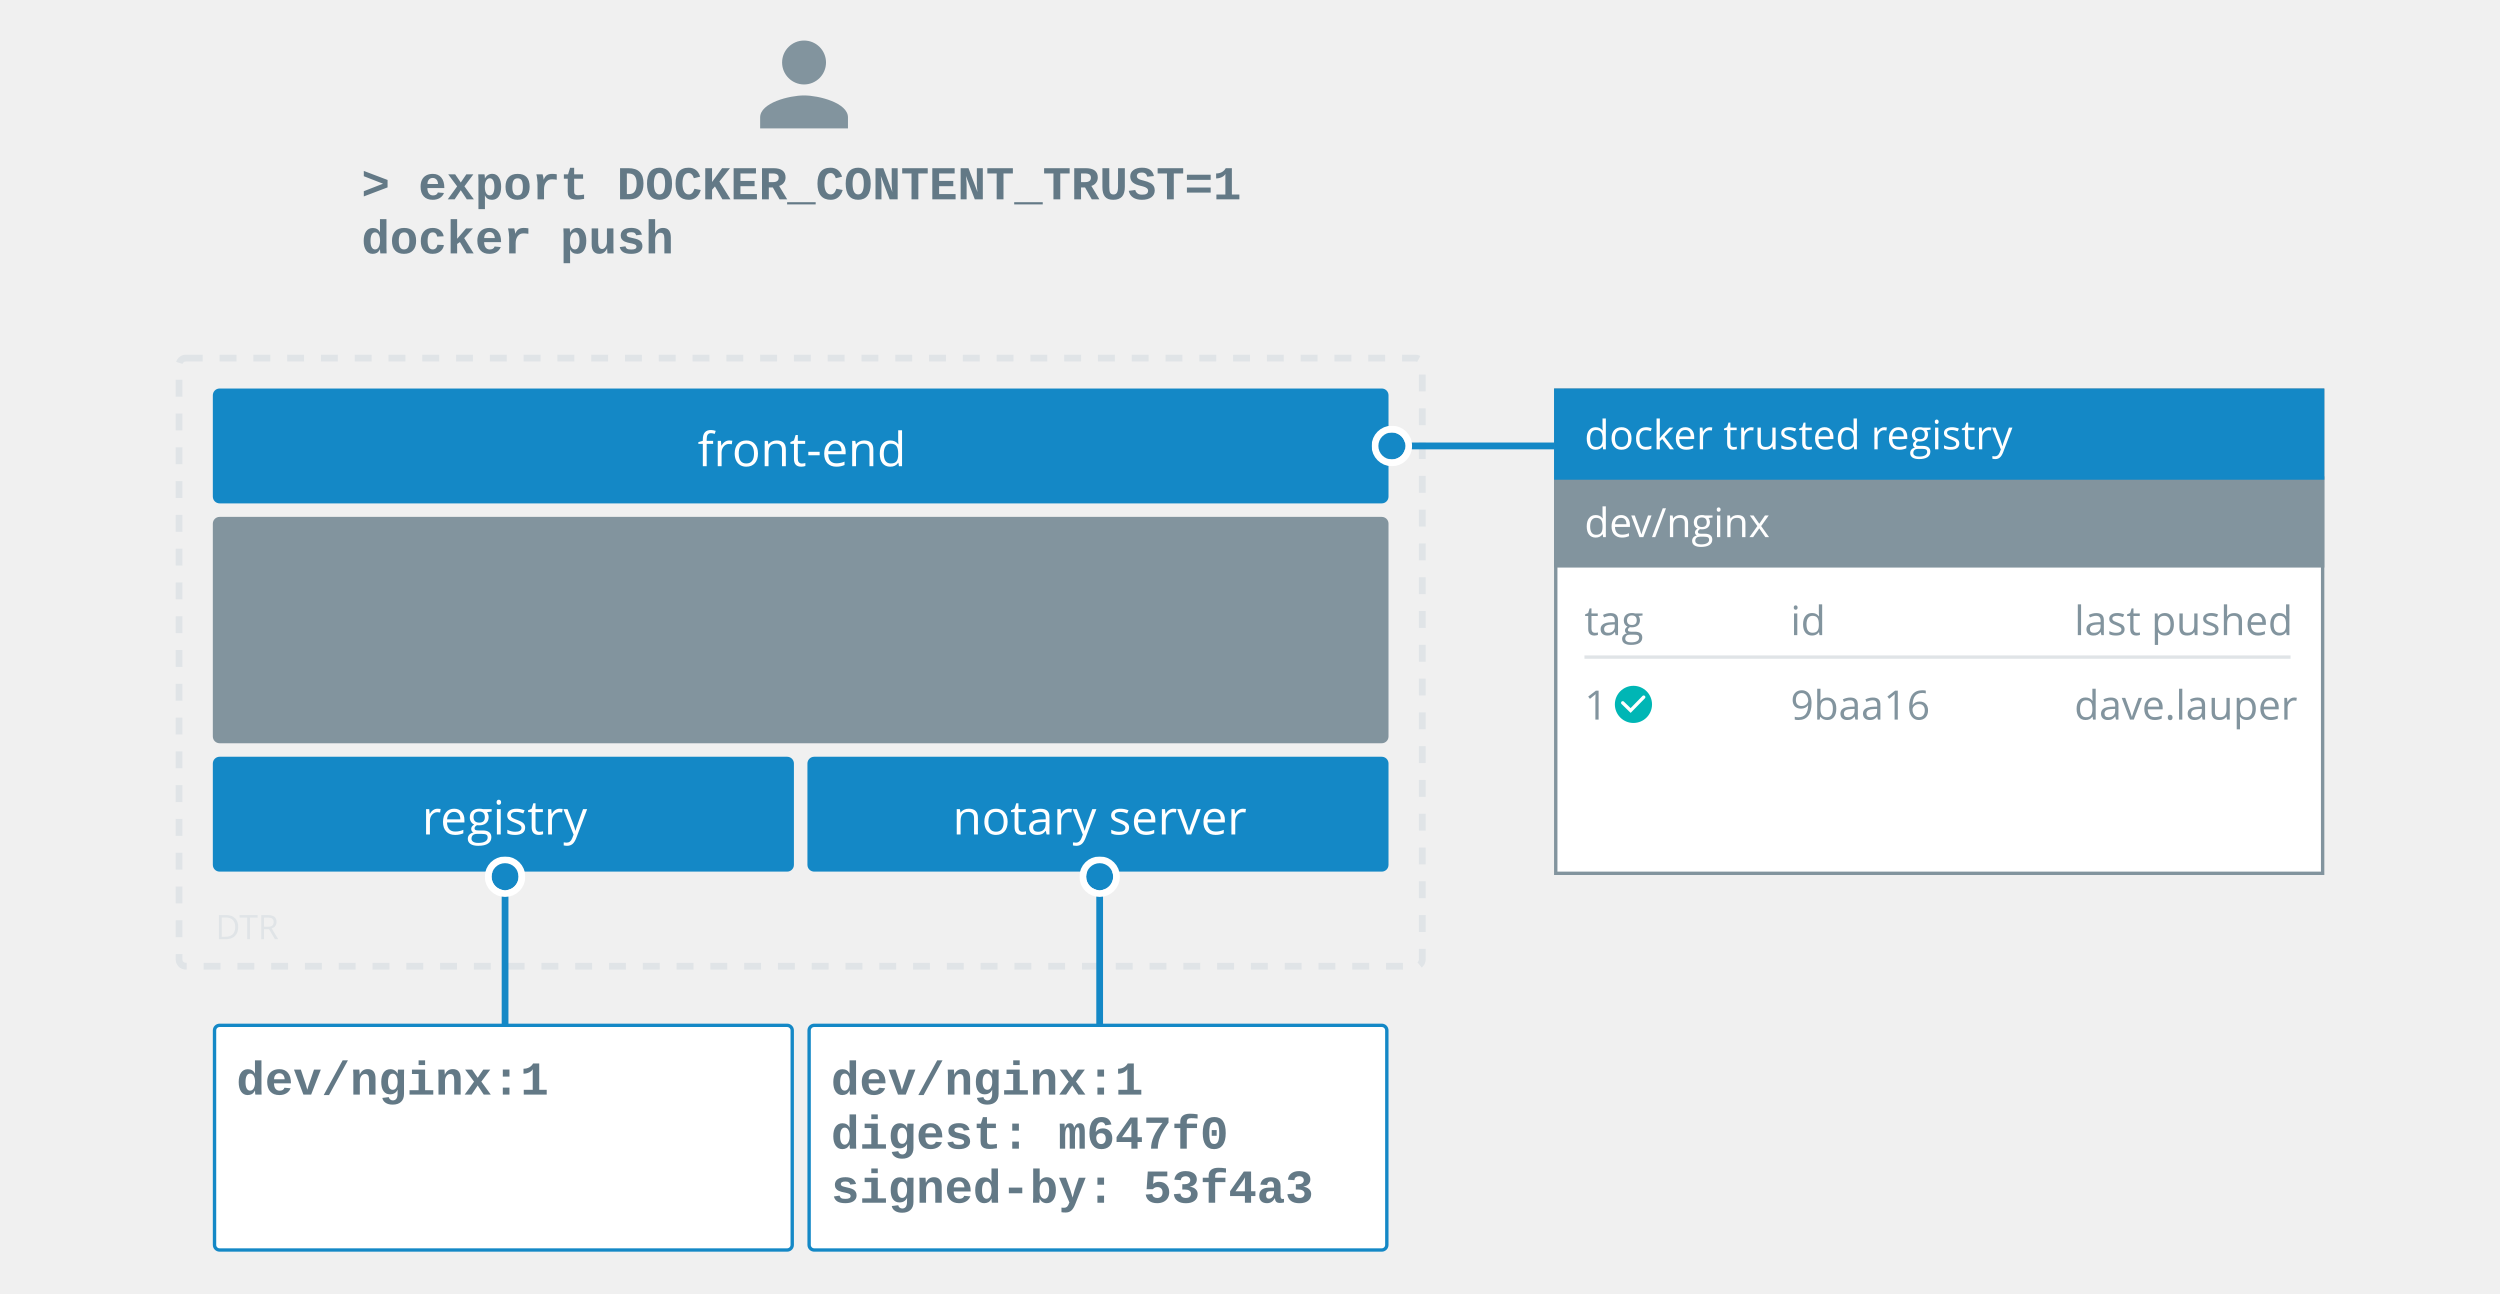
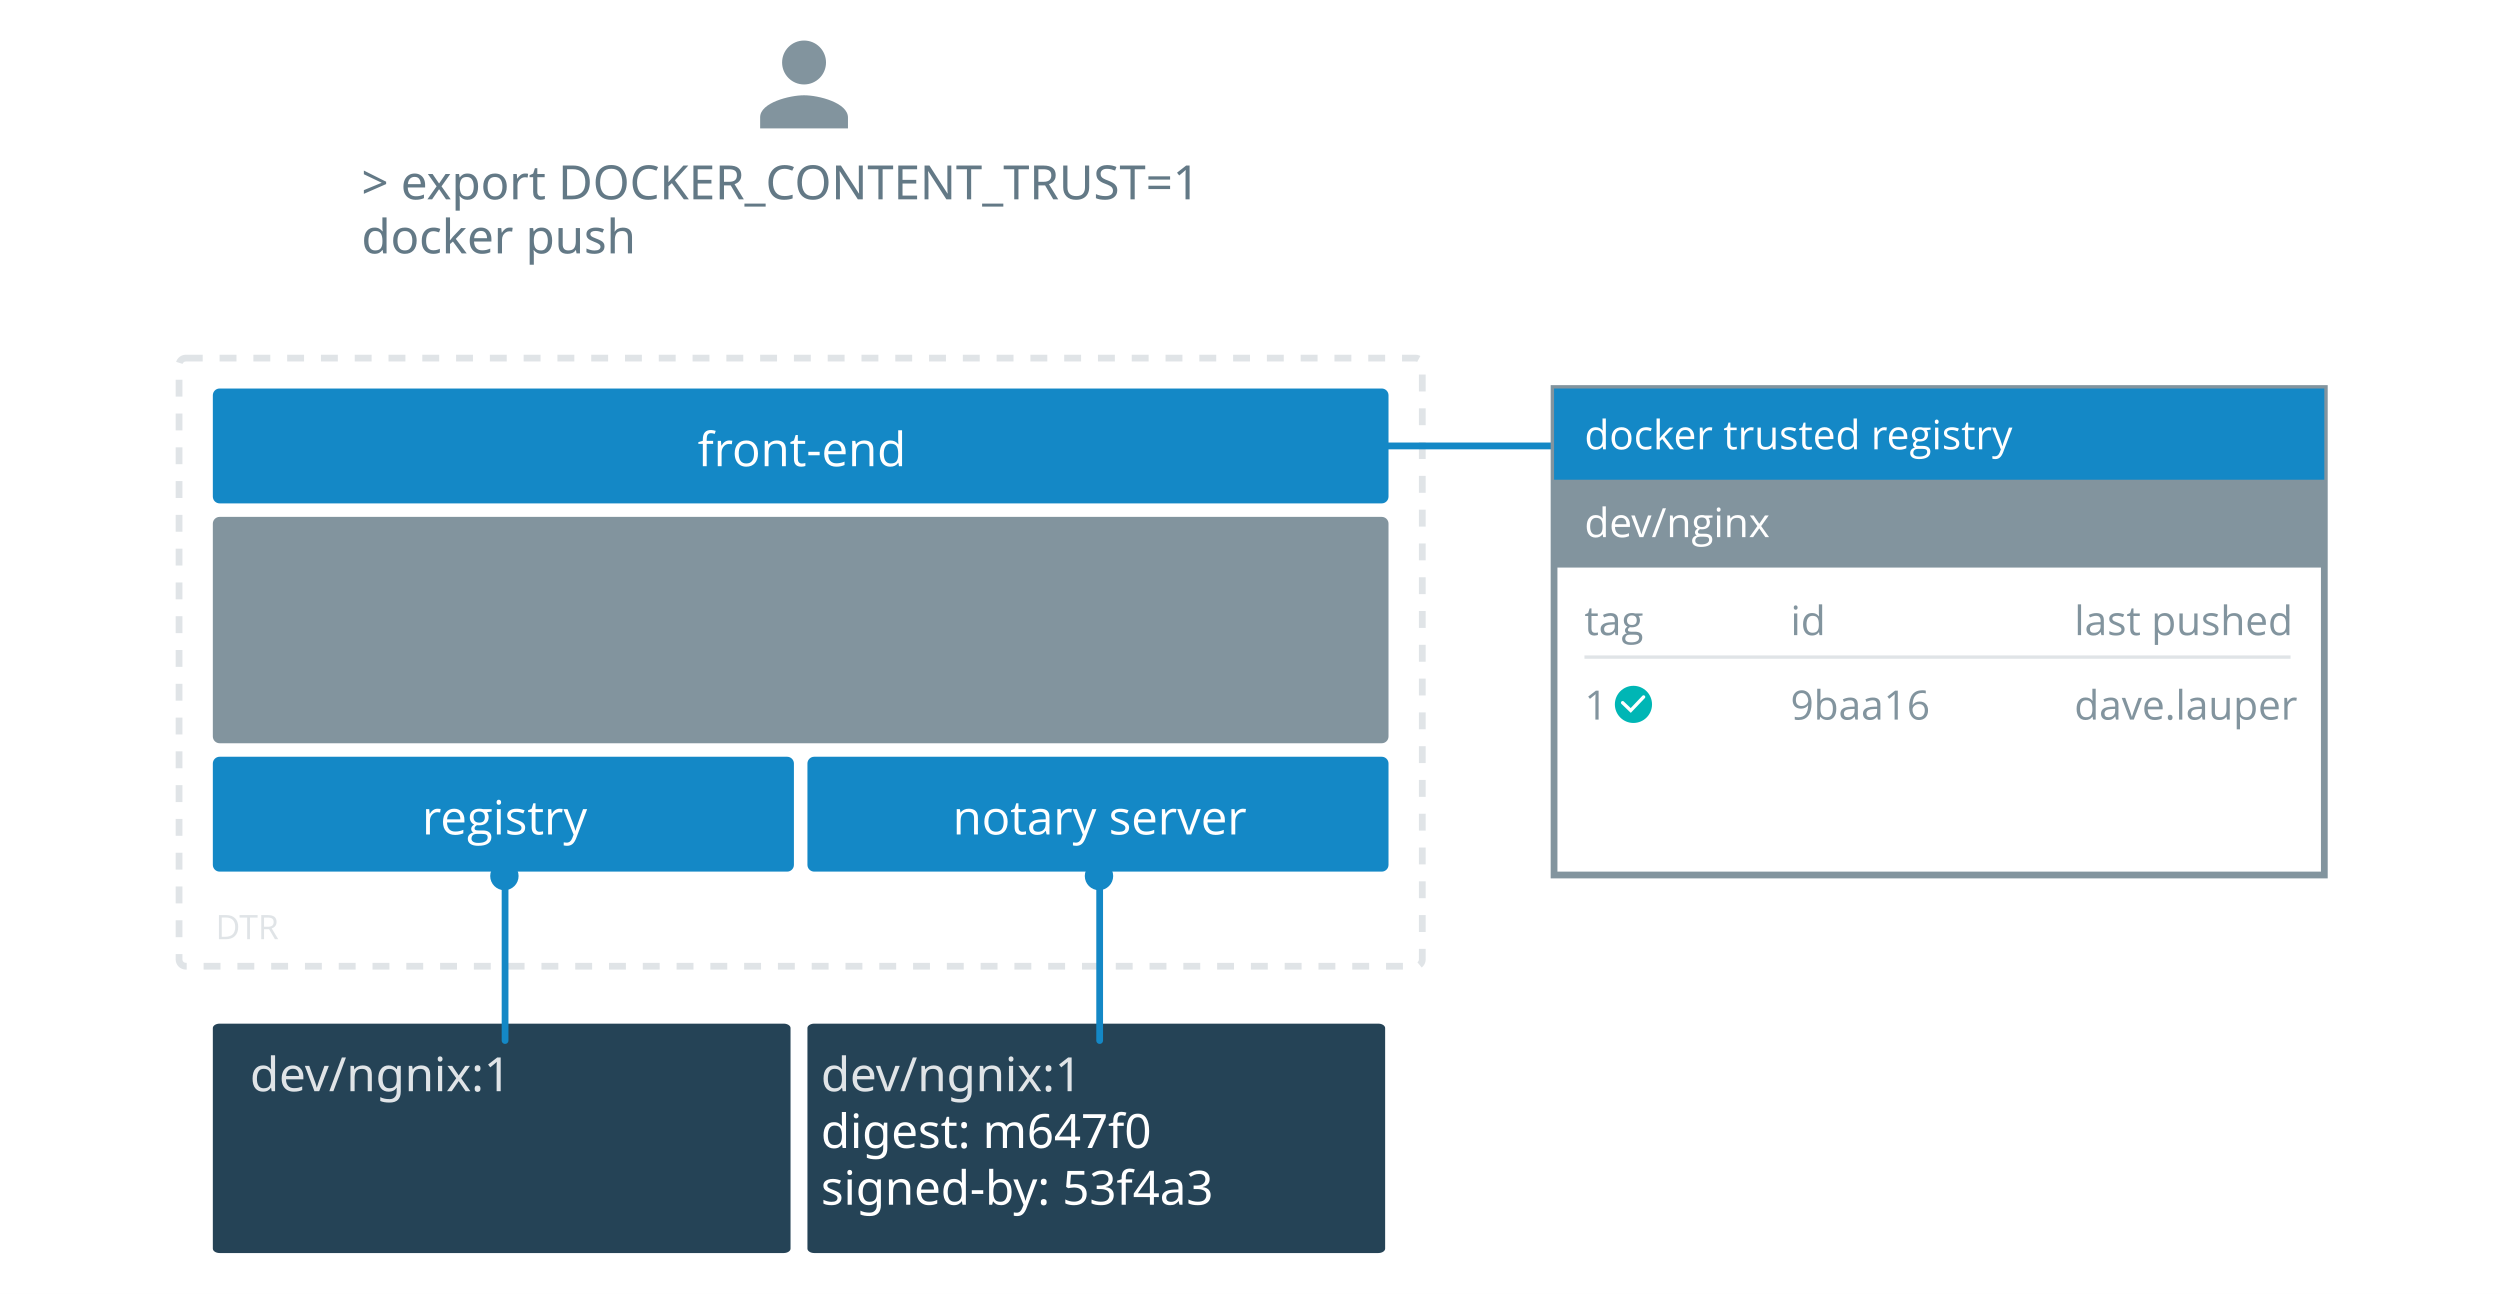
- <svg xmlns="http://www.w3.org/2000/svg" xmlns:xlink="http://www.w3.org/1999/xlink" width="740px" height="383px" viewBox="0 0 740 383" version="1.1">
-   <defs>
-     <circle id="path-1" cx="4" cy="4" r="4" />
-     <mask id="mask-2" maskContentUnits="userSpaceOnUse" maskUnits="objectBoundingBox" x="-2" y="-2" width="12" height="12">
-       <rect x="-2" y="-2" width="12" height="12" fill="white" />
-       <use xlink:href="#path-1" fill="black" />
-     </mask>
-     <rect id="path-3" x="0" y="0" width="172" height="67.5" rx="2" />
-     <mask id="mask-4" maskContentUnits="userSpaceOnUse" maskUnits="objectBoundingBox" x="0" y="0" width="172" height="67.5" fill="white">
-       <use xlink:href="#path-3" />
-     </mask>
-     <circle id="path-5" cx="4" cy="4" r="4" />
-     <mask id="mask-6" maskContentUnits="userSpaceOnUse" maskUnits="objectBoundingBox" x="-2" y="-2" width="12" height="12">
-       <rect x="-2" y="-2" width="12" height="12" fill="white" />
-       <use xlink:href="#path-5" fill="black" />
-     </mask>
-     <rect id="path-7" x="0" y="0" width="172" height="67.5" rx="2" />
-     <mask id="mask-8" maskContentUnits="userSpaceOnUse" maskUnits="objectBoundingBox" x="0" y="0" width="172" height="67.5" fill="white">
-       <use xlink:href="#path-7" />
-     </mask>
-     <circle id="path-9" cx="4" cy="4" r="4" />
-     <mask id="mask-10" maskContentUnits="userSpaceOnUse" maskUnits="objectBoundingBox" x="-2" y="-2" width="12" height="12">
-       <rect x="-2" y="-2" width="12" height="12" fill="white" />
-       <use xlink:href="#path-9" fill="black" />
-     </mask>
-     <rect id="path-11" x="0" y="0" width="228" height="144" />
-     <mask id="mask-12" maskContentUnits="userSpaceOnUse" maskUnits="objectBoundingBox" x="0" y="0" width="228" height="144" fill="white">
-       <use xlink:href="#path-11" />
-     </mask>
-   </defs>
-   <g id="dtr-diagrams" stroke="none" stroke-width="1" fill="none" fill-rule="evenodd">
-     <g id="sign-an-image-2">
-       <g id="Group" transform="translate(53, 12)">
-         <g id="left">
-           <g id="stack" transform="translate(0, 94)">
-             <text id="DTR" font-family="OpenSans-Semibold, Open Sans" font-size="10" font-weight="500" fill="#E0E4E7">
-               <tspan x="10.822" y="172.01">DTR</tspan>
-             </text>
-             <rect id="group" stroke="#E0E4E7" stroke-width="2" stroke-dasharray="5,5,5,5" x="0" y="0" width="368" height="180" rx="2" />
-             <g id="components" transform="translate(10, 9)">
-               <g id="Group-2" transform="translate(0, 109)">
-                 <g id="notary" transform="translate(176, 0)">
-                   <rect id="Rectangle-138" fill="#1488C6" x="0" y="0" width="172" height="34" rx="2" />
-                   <text id="notary-server" font-family="OpenSans, Open Sans" font-size="14" font-weight="normal" fill="#FFFFFF">
-                     <tspan x="42.993" y="23">notary server</tspan>
-                   </text>
-                 </g>
-                 <g id="registry">
-                   <rect id="Rectangle-138" fill="#1488C6" x="0" y="0" width="172" height="34" rx="2" />
-                   <text font-family="OpenSans, Open Sans" font-size="14" font-weight="normal" fill="#FFFFFF">
-                     <tspan x="61.915" y="23">registry</tspan>
-                   </text>
-                 </g>
-                 <g id="internals" transform="translate(0, 31)">
-                   <g id="right" transform="translate(176, 0)">
-                     <g id="arrow-1" transform="translate(86.5, 27) scale(1, -1) rotate(-90) translate(-86.5, -27) translate(60, 23)">
-                       <path d="M2,4 L52.5,4" id="Line" stroke="#1488C6" stroke-width="2" stroke-linecap="round" stroke-linejoin="round" />
-                       <g id="Oval">
-                         <use fill="#1488C6" fill-rule="evenodd" xlink:href="#path-1" />
-                         <use stroke="#FFFFFF" mask="url(#mask-2)" stroke-width="4" xlink:href="#path-1" />
-                       </g>
-                     </g>
-                     <g id="box" transform="translate(0, 48)">
-                       <use id="Rectangle" stroke="#1488C6" mask="url(#mask-4)" stroke-width="2" fill="#FFFFFF" xlink:href="#path-3" />
-                       <text id="dev/nginx:1-digest:" font-family="CourierNewPS-BoldMT, Courier New" font-size="14" font-weight="bold" fill="#637986">
-                         <tspan x="7" y="21">dev/nginx:1</tspan>
-                         <tspan x="7" y="37">  digest: m647f0</tspan>
-                         <tspan x="7" y="53">  signed-by: 53f4a3</tspan>
-                       </text>
-                     </g>
-                   </g>
-                   <g id="left">
-                     <g id="arrow-1" transform="translate(86.5, 27) scale(1, -1) rotate(-90) translate(-86.5, -27) translate(60, 23)">
-                       <path d="M2,4 L52.5,4" id="Line" stroke="#1488C6" stroke-width="2" stroke-linecap="round" stroke-linejoin="round" />
-                       <g id="Oval">
-                         <use fill="#1488C6" fill-rule="evenodd" xlink:href="#path-5" />
-                         <use stroke="#FFFFFF" mask="url(#mask-6)" stroke-width="4" xlink:href="#path-5" />
-                       </g>
-                     </g>
-                     <g id="box" transform="translate(0, 48)">
-                       <use id="Rectangle" stroke="#1488C6" mask="url(#mask-8)" stroke-width="2" fill="#FFFFFF" xlink:href="#path-7" />
-                       <text id="dev/nginx:1" font-family="CourierNewPS-BoldMT, Courier New" font-size="14" font-weight="bold" fill="#637986">
-                         <tspan x="7" y="21">dev/nginx:1</tspan>
-                       </text>
-                     </g>
-                   </g>
-                 </g>
-               </g>
-               <g id="others" transform="translate(0, 38)" fill="#82949E">
-                 <rect id="Rectangle-138" x="0" y="0" width="348" height="67" rx="2" />
-               </g>
-               <g id="front-end">
-                 <rect id="Rectangle-138" fill="#1488C6" x="0" y="0" width="348" height="34" rx="2" />
-                 <text font-family="OpenSans, Open Sans" font-size="14" font-weight="normal" fill="#FFFFFF">
-                   <tspan x="143.509" y="23">front-end</tspan>
-                 </text>
-               </g>
+ <svg xmlns="http://www.w3.org/2000/svg" version="1.1" id="Layer_1" x="0px" y="0px" viewBox="0 0 740 383" style="enable-background:new 0 0 740 383;" xml:space="preserve">
+   <style type="text/css">
+ 	.st0{fill:#FFFFFF;}
+ 	.st1{fill:#E0E4E7;}
+ 	.st2{font-family:'OpenSans';}
+ 	.st3{font-size:10px;}
+ 	.st4{fill:none;stroke:#E0E4E7;stroke-width:2;stroke-dasharray:5,5,5,5;}
+ 	.st5{fill-rule:evenodd;clip-rule:evenodd;fill:#1488C6;}
+ 	.st6{font-size:14px;}
+ 	.st7{fill-rule:evenodd;clip-rule:evenodd;fill:#82949E;}
+ 	.st8{fill:#637986;}
+ 	.st9{font-family:'Courier-Bold';}
+ 	.st10{fill:none;stroke:#1488C6;stroke-width:2;stroke-linecap:round;stroke-linejoin:round;}
+ 	.st11{fill:#FFFFFF;filter:url(#Adobe_OpacityMaskFilter);}
+ 	.st12{mask:url(#mask-10_1_);}
+ 	.st13{fill:none;stroke:#FFFFFF;stroke-width:4;}
+ 	.st14{fill-rule:evenodd;clip-rule:evenodd;fill:#FFFFFF;stroke:#82949E;stroke-width:2;}
+ 	.st15{fill:#82949E;}
+ 	.st16{font-size:12px;}
+ 	.st17{fill-rule:evenodd;clip-rule:evenodd;fill:#00B6B5;}
+ 	.st18{fill:none;stroke:#FFFFFF;stroke-linecap:round;}
+ 	.st19{fill:none;stroke:#E0E4E7;stroke-linecap:square;}
+ 	.st20{fill-rule:evenodd;clip-rule:evenodd;fill:#254356;}
+ 	.st21{enable-background:new    ;}
+ </style>
+   <rect class="st0" width="740" height="383" />
+   <g id="Group" transform="translate(53, 12)">
+     <g>
+       <g id="stack" transform="translate(0, 94)">
+         <text transform="matrix(1 0 0 1 10.8219 172.0095)" class="st1 st2 st3">DTR</text>
+         <path id="group" class="st4" d="M2,0h364c1.1,0,2,0.9,2,2v176c0,1.1-0.9,2-2,2H2c-1.1,0-2-0.9-2-2V2C0,0.9,0.9,0,2,0z" />
+         <g id="components" transform="translate(10, 9)">
+           <g id="Group-2" transform="translate(0, 109)">
+             <g id="notary" transform="translate(176, 0)">
+               <path id="Rectangle-138" class="st5" d="M2,0h168c1.1,0,2,0.9,2,2v30c0,1.1-0.9,2-2,2H2c-1.1,0-2-0.9-2-2V2C0,0.9,0.9,0,2,0z" />
+               <text transform="matrix(1 0 0 1 42.9927 23)" class="st0 st2 st6">notary server</text>
+             </g>
+             <g id="registry">
+               <path class="st5" d="M2,0h168c1.1,0,2,0.9,2,2v30c0,1.1-0.9,2-2,2H2c-1.1,0-2-0.9-2-2V2C0,0.9,0.9,0,2,0z" />
+               <text transform="matrix(1 0 0 1 61.9146 23)" class="st0 st2 st6">registry</text>
            </g>
          </g>
-           <g id="user" transform="translate(54, 0)">
-             <text id="&gt;-export-DOCKER_CONT" font-family="CourierNewPS-BoldMT, Courier New" font-size="14" font-weight="bold" fill="#637986">
-               <tspan x="0" y="47">&gt; export DOCKER_CONTENT_TRUST=1</tspan>
-               <tspan x="0" y="63">docker push</tspan>
-             </text>
-             <path d="M131,13 C134.591,13 137.5,10.083 137.5,6.5 C137.5,2.909 134.591,-1.77635684e-15 131,-1.77635684e-15 C127.409,-1.77635684e-15 124.5,2.909 124.5,6.5 C124.5,10.083 127.409,13 131,13 L131,13 Z M131,16.25 C126.669,16.25 118,18.419 118,22.75 L118,26 L144,26 L144,22.75 C144,18.419 135.331,16.25 131,16.25 L131,16.25 Z" id="Shape" fill="#82949E" />
+           <g id="others" transform="translate(0, 38)">
+             <path class="st7" d="M2,0h344c1.1,0,2,0.9,2,2v63c0,1.1-0.9,2-2,2H2c-1.1,0-2-0.9-2-2V2C0,0.9,0.9,0,2,0z" />
          </g>
-         </g>
-         <g id="arrow" transform="translate(381.5, 120) scale(1, -1) translate(-381.5, -120) translate(355, 116)">
-           <path d="M2,4 L52.5,4" id="Line" stroke="#1488C6" stroke-width="2" stroke-linecap="round" stroke-linejoin="round" />
-           <g id="Oval">
-             <use fill="#1488C6" fill-rule="evenodd" xlink:href="#path-9" />
-             <use stroke="#FFFFFF" mask="url(#mask-10)" stroke-width="4" xlink:href="#path-9" />
-           </g>
-         </g>
-         <g id="browser" transform="translate(407, 103)">
-           <use id="chrome" stroke="#82949E" mask="url(#mask-12)" stroke-width="2" fill="#FFFFFF" xlink:href="#path-11" />
-           <g id="table" transform="translate(9, 60)">
-             <g id="data" transform="translate(0, 25)" font-size="12" font-family="OpenSans, Open Sans" fill="#82949E" font-weight="normal">
-               <text id="dave">
-                 <tspan x="145" y="13">dave.lauper</tspan>
-               </text>
-               <text id="9baa">
-                 <tspan x="61" y="13">9baa16</tspan>
-               </text>
-               <text id="1">
-                 <tspan x="0" y="13">1</tspan>
-               </text>
-             </g>
-             <g id="signed" transform="translate(9, 28)">
-               <circle id="sign" fill="#00B6B5" cx="5.5" cy="5.5" r="5.5" />
-               <polyline id="Path-2" stroke="#FFFFFF" stroke-linecap="round" points="2.331 5.04 4.666 7.31 8.534 3.35" />
-             </g>
-             <g id="header" font-size="12" font-family="OpenSans, Open Sans" fill="#82949E" font-weight="normal">
-               <text id="last">
-                 <tspan x="145" y="13">last pushed</tspan>
-               </text>
-               <text id="id">
-                 <tspan x="61" y="13">id</tspan>
-               </text>
-               <text id="tag">
-                 <tspan x="0" y="13">tag</tspan>
-               </text>
-             </g>
-           </g>
-           <g id="repo" transform="translate(0, 26)">
-             <rect id="header" fill="#82949E" x="0" y="0" width="228" height="27" />
-             <text id="dev/nginx" font-family="OpenSans, Open Sans" font-size="12" font-weight="normal" fill="#FFFFFF">
-               <tspan x="9" y="18">dev/nginx</tspan>
-             </text>
-           </g>
-           <g id="header">
-             <path d="M9.5,79.5 L217.5,79.5" id="Line" stroke="#E0E4E7" stroke-linecap="square" />
-             <rect fill="#1488C6" x="0" y="0" width="228" height="27" />
-             <text id="docker-trusted-regis" font-family="OpenSans, Open Sans" font-size="12" font-weight="normal" fill="#FFFFFF">
-               <tspan x="9" y="18">docker trusted registry</tspan>
-             </text>
+           <g id="front-end">
+             <path class="st5" d="M2,0h344c1.1,0,2,0.9,2,2v30c0,1.1-0.9,2-2,2H2c-1.1,0-2-0.9-2-2V2C0,0.9,0.9,0,2,0z" />
+             <text transform="matrix(1 0 0 1 143.5093 23)" class="st0 st2 st6">front-end</text>
          </g>
        </g>
      </g>
+       <g id="user" transform="translate(54, 0)">
+         <text transform="matrix(1 0 0 1 0 47)" class="st8 st9 st6">&gt; export DOCKER_CONTENT_TRUST=1</text>
+         <text transform="matrix(1 0 0 1 260.4424 47)" class="st8 st9 st6"> </text>
+         <text transform="matrix(1 0 0 1 0 63)" class="st8 st9 st6">docker push</text>
+         <path id="Shape" class="st7" d="M131,13c3.6,0,6.5-2.9,6.5-6.5c0-3.6-2.9-6.5-6.5-6.5s-6.5,2.9-6.5,6.5     C124.5,10.1,127.4,13,131,13L131,13z M131,16.2c-4.3,0-13,2.2-13,6.5V26h26v-3.2C144,18.4,135.3,16.2,131,16.2L131,16.2z" />
+       </g>
+     </g>
+     <g id="arrow" transform="translate(381.5, 120) scale(1, -1) translate(-381.5, -120) translate(355, 116)">
+       <path class="st10" d="M2,4h50.5" />
+       <defs>
+         <filter id="Adobe_OpacityMaskFilter" filterUnits="userSpaceOnUse" x="-2" y="-10" width="12" height="12">
+           <feColorMatrix type="matrix" values="1 0 0 0 0  0 1 0 0 0  0 0 1 0 0  0 0 0 1 0" />
+         </filter>
+       </defs>
+       <mask maskUnits="userSpaceOnUse" x="-2" y="-10" width="12" height="12" id="mask-10_1_">
+         <rect x="-410" y="138" class="st11" width="12" height="-12" />
+         <g>
+           <circle id="path-9_1_" cx="-404" cy="132" r="4" />
+         </g>
+       </mask>
+       <g class="st12">
+         <g>
+           <circle class="st5" cx="4" cy="4" r="4" />
+         </g>
+         <g>
+           <circle class="st13" cx="4" cy="4" r="4" />
+         </g>
+       </g>
+     </g>
+     <g id="chrome">
+       <rect x="407" y="103" class="st14" width="228" height="144" />
+     </g>
+     <g id="table" transform="translate(9, 60)">
+       <g id="data" transform="translate(0, 25)">
+         <text transform="matrix(1 0 0 1 552 116)" class="st15 st2 st16">dave.lauper</text>
+         <text transform="matrix(1 0 0 1 468 116)" class="st15 st2 st16">9baa16</text>
+         <text transform="matrix(1 0 0 1 407 116)" class="st15 st2 st16">1</text>
+       </g>
+       <g id="signed" transform="translate(9, 28)">
+         <circle id="sign" class="st17" cx="412.5" cy="108.5" r="5.5" />
+         <polyline id="Path-2" class="st18" points="409.3,108 411.7,110.3 415.5,106.3    " />
+       </g>
+       <g id="header">
+         <text transform="matrix(1 0 0 1 552 116)" class="st15 st2 st16">last pushed</text>
+         <text transform="matrix(1 0 0 1 468 116)" class="st15 st2 st16">id</text>
+         <text transform="matrix(1 0 0 1 407 116)" class="st15 st2 st16">tag</text>
+       </g>
+     </g>
+     <g id="repo" transform="translate(0, 26)">
+       <rect x="407" y="103" class="st7" width="228" height="27" />
+       <text transform="matrix(1 0 0 1 416 121)" class="st0 st2 st16">dev/nginx</text>
+     </g>
+     <g>
+       <path class="st19" d="M416.5,182.5h208" />
+       <rect x="407" y="103" class="st5" width="228" height="27" />
+       <text transform="matrix(1 0 0 1 416 121)" class="st0 st2 st16">docker trusted registry</text>
    </g>
  </g>
+   <path id="Rectangle-2" class="st20" d="M65,303h167c1.1,0,2,0.6,2,1.3v65.3c0,0.7-0.9,1.3-2,1.3H65c-1.1,0-2-0.6-2-1.3v-65.3  C63,303.6,63.9,303,65,303z" />
+   <path class="st10" d="M149.5,257.5V308" />
+   <text transform="matrix(1 0 0 1 74 323)" class="st1 st9 st6">dev/ngnix:1</text>
+   <path id="Rectangle-2_1_" class="st20" d="M241,303h167c1.1,0,2,0.6,2,1.3v65.3c0,0.7-0.9,1.3-2,1.3H241c-1.1,0-2-0.6-2-1.3v-65.3  C239,303.6,239.9,303,241,303z" />
+   <path class="st10" d="M325.5,257.5V308" />
+   <circle class="st5" cx="149.3" cy="259.3" r="4.2" />
+   <circle class="st5" cx="325.3" cy="259.3" r="4.2" />
+   <text transform="matrix(1 0 0 1 243 323)" class="st21">
+     <tspan x="0" y="0" class="st1 st9 st6">dev/ngnix:1</tspan>
+     <tspan x="0" y="16.8" class="st0 st9 st6">digest: m647f0</tspan>
+     <tspan x="0" y="33.6" class="st0 st9 st6">signed-by: 53f4a3</tspan>
+   </text>
</svg>
